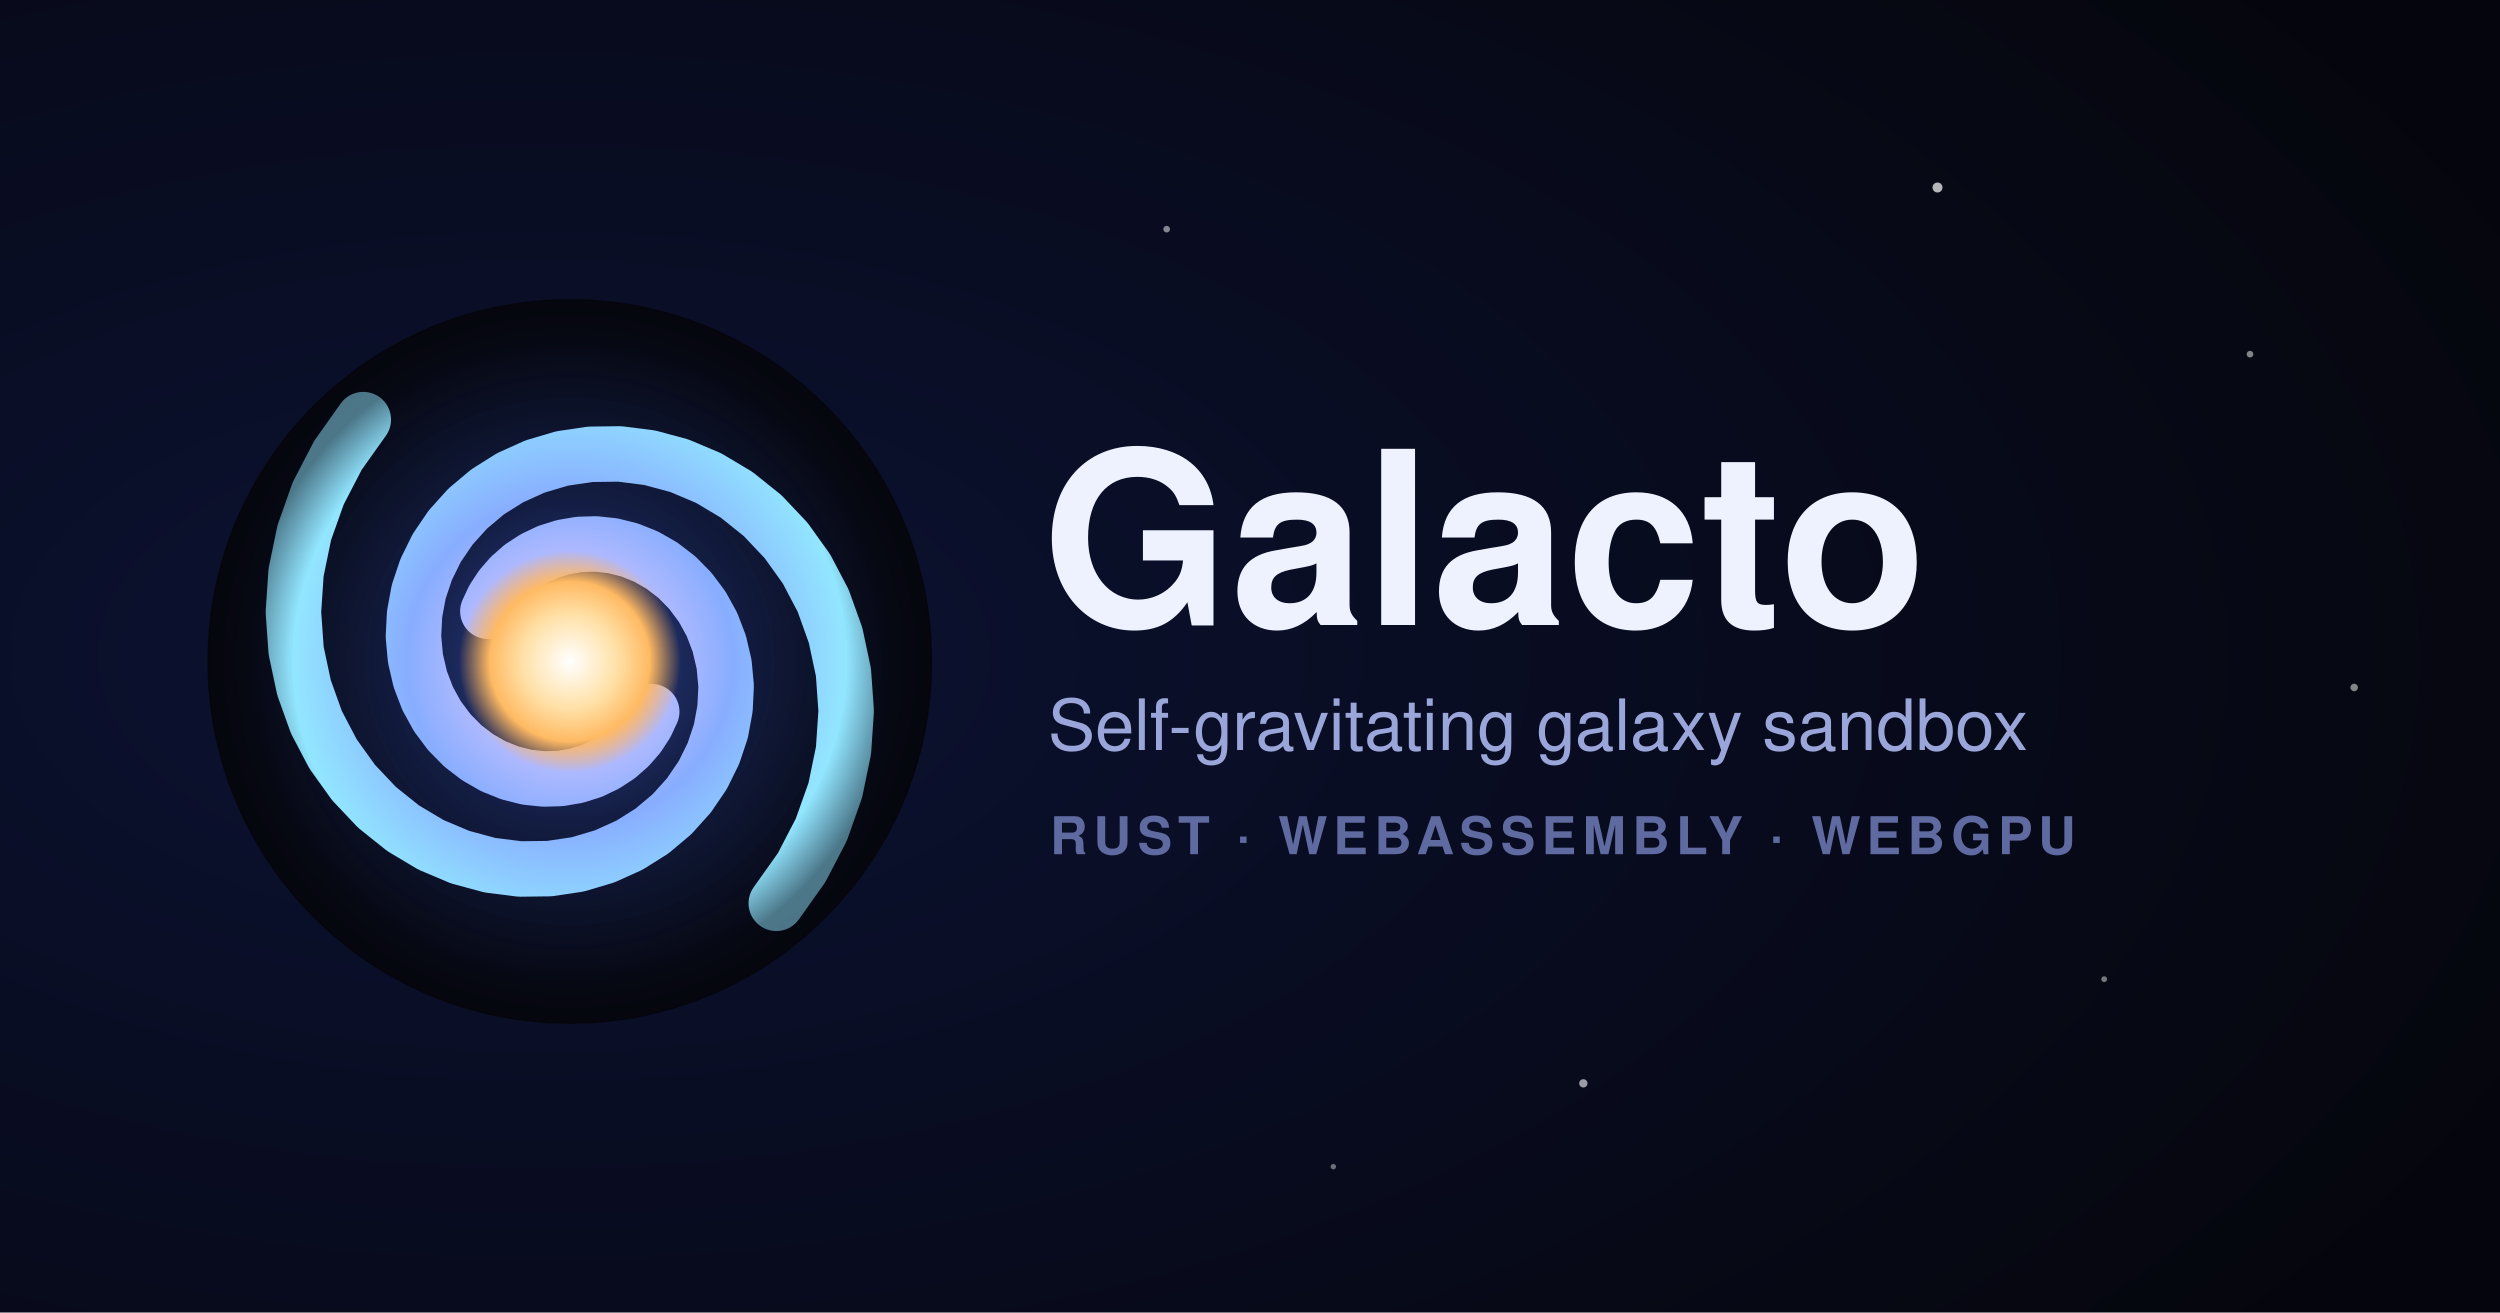
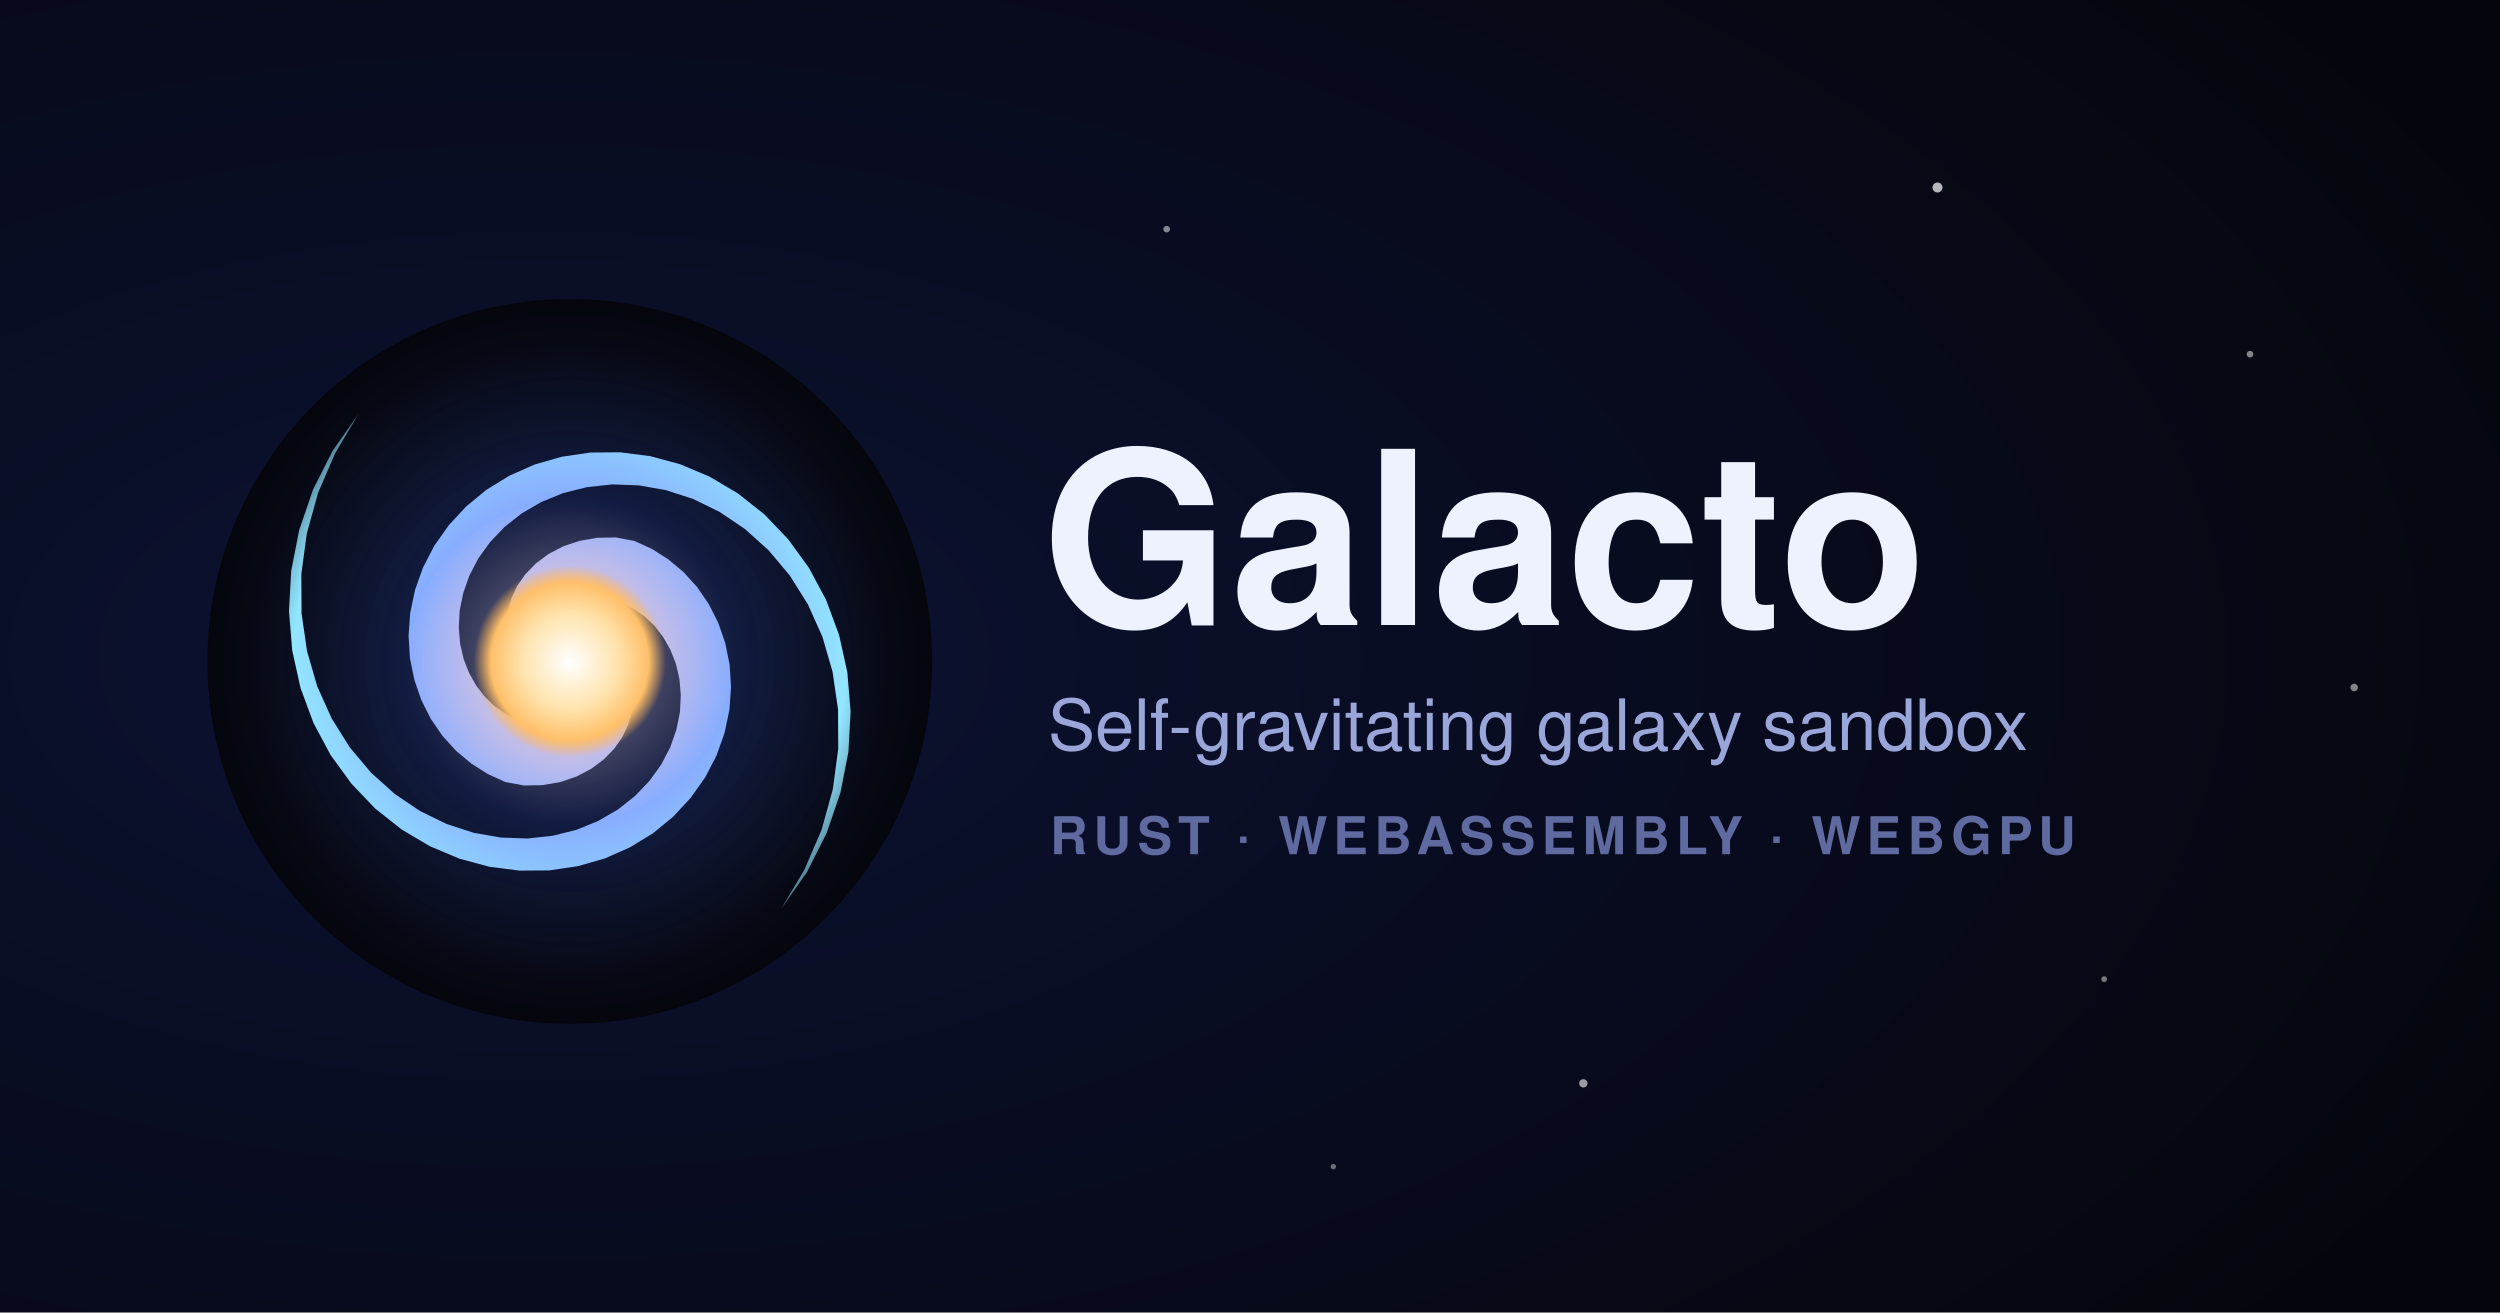
<svg xmlns="http://www.w3.org/2000/svg" viewBox="0 0 1200 630">
  <defs>
-     <radialGradient id="bg" cx="22%" cy="50%" r="85%">
+     <radialGradient id="cbg" cx="22%" cy="50%" r="85%">
      <stop offset="0%" stop-color="#0c1233" />
      <stop offset="100%" stop-color="#05060d" />
    </radialGradient>
    <radialGradient id="disk">
      <stop offset="0" stop-color="#0e1640" />
-       <stop offset="0.6" stop-color="#090e22" />
+       <stop offset=".6" stop-color="#090e22" />
      <stop offset="1" stop-color="#05060d" />
    </radialGradient>
    <radialGradient id="glow">
-       <stop offset="0" stop-color="#5274e0" stop-opacity="0.6" />
-       <stop offset="0.5" stop-color="#314a98" stop-opacity="0.22" />
+       <stop offset="0" stop-color="#5274e0" stop-opacity=".55" />
+       <stop offset=".5" stop-color="#314a98" stop-opacity=".2" />
      <stop offset="1" stop-color="#2a3e86" stop-opacity="0" />
    </radialGradient>
    <radialGradient id="arm" gradientUnits="userSpaceOnUse" cx="50" cy="50" r="44">
-       <stop offset="0.16" stop-color="#d6c6ff" />
-       <stop offset="0.5" stop-color="#88adff" />
-       <stop offset="0.85" stop-color="#92e6ff" />
-       <stop offset="1" stop-color="#92e6ff" stop-opacity="0.5" />
+       <stop offset=".16" stop-color="#d6c6ff" />
+       <stop offset=".5" stop-color="#88adff" />
+       <stop offset=".85" stop-color="#92e6ff" />
+       <stop offset="1" stop-color="#92e6ff" stop-opacity=".5" />
    </radialGradient>
-     <radialGradient id="core">
-       <stop offset="0" stop-color="#ffffff" />
-       <stop offset="0.42" stop-color="#ffe1a8" />
-       <stop offset="0.72" stop-color="#ffba63" />
-       <stop offset="1" stop-color="#ffab47" stop-opacity="0" />
+     <radialGradient id="halo">
+       <stop offset="0" stop-color="#ffd98e" stop-opacity=".55" />
+       <stop offset=".5" stop-color="#ffc06a" stop-opacity=".18" />
+       <stop offset="1" stop-color="#ffc06a" stop-opacity="0" />
+     </radialGradient>
+     <radialGradient id="bulge">
+       <stop offset="0" stop-color="#fff" />
+       <stop offset=".5" stop-color="#ffe3ad" />
+       <stop offset=".82" stop-color="#ffc06a" />
+       <stop offset="1" stop-color="#ffb24a" stop-opacity="0" />
    </radialGradient>
  </defs>
-   <rect width="1200" height="630" fill="url(#bg)" />
+   <rect width="1200" height="630" fill="url(#cbg)" />
  <g fill="#ffffff">
    <circle cx="930" cy="90" r="2.4" opacity="0.7" />
    <circle cx="1080" cy="170" r="1.6" opacity="0.5" />
    <circle cx="760" cy="520" r="2" opacity="0.6" />
    <circle cx="1010" cy="470" r="1.4" opacity="0.45" />
    <circle cx="560" cy="110" r="1.6" opacity="0.5" />
    <circle cx="1130" cy="330" r="1.8" opacity="0.5" />
    <circle cx="640" cy="560" r="1.3" opacity="0.4" />
    <circle cx="880" cy="250" r="1.2" opacity="0.4" />
  </g>
  <g transform="translate(96,140) scale(3.55)">
    <circle cx="50" cy="50" r="49" fill="url(#disk)" />
    <circle cx="50" cy="50" r="44" fill="url(#glow)" />
-     <g fill="none" stroke="url(#arm)" stroke-width="7.5" stroke-linecap="round" stroke-linejoin="round">
-       <path d="M61.08 56.79 L60.30 58.46 L59.27 60.04 L58.01 61.49 L56.52 62.80 L54.82 63.91 L52.94 64.81 L50.91 65.45 L48.75 65.82 L46.51 65.89 L44.22 65.65 L41.94 65.08 L39.69 64.18 L37.54 62.95 L35.53 61.41 L33.70 59.55 L32.10 57.41 L30.78 55.01 L29.78 52.39 L29.13 49.59 L28.86 46.65 L29.01 43.63 L29.57 40.58 L30.58 37.56 L32.02 34.64 L33.90 31.88 L36.20 29.33 L38.89 27.07 L41.93 25.16 L45.30 23.64 L48.93 22.56 L52.77 21.99 L56.74 21.94 L60.79 22.45 L64.83 23.54 L68.78 25.21 L72.55 27.46 L76.07 30.28 L79.24 33.63 L82.00 37.48 L84.26 41.78 L85.94 46.47 L87.00 51.46 L87.37 56.68 L87.01 62.04 L85.90 67.42 L84.01 72.74 L81.35 77.87 L77.92 82.70" />
-       <path d="M38.92 43.21 L39.70 41.54 L40.73 39.96 L41.99 38.51 L43.48 37.20 L45.18 36.09 L47.06 35.19 L49.09 34.55 L51.25 34.18 L53.49 34.11 L55.78 34.35 L58.06 34.92 L60.31 35.82 L62.46 37.05 L64.47 38.59 L66.30 40.45 L67.90 42.59 L69.22 44.99 L70.22 47.61 L70.87 50.41 L71.14 53.35 L70.99 56.37 L70.43 59.42 L69.42 62.44 L67.98 65.36 L66.10 68.12 L63.80 70.67 L61.11 72.93 L58.07 74.84 L54.70 76.36 L51.07 77.44 L47.23 78.01 L43.26 78.06 L39.21 77.55 L35.17 76.46 L31.22 74.79 L27.45 72.54 L23.93 69.72 L20.76 66.37 L18.00 62.52 L15.74 58.22 L14.06 53.53 L13.00 48.54 L12.63 43.32 L12.99 37.96 L14.10 32.58 L15.99 27.26 L18.65 22.13 L22.08 17.30" />
+     <g fill="url(#arm)">
+       <path d="M58.53 55.23 L58.36 56.87 L57.89 58.54 L57.11 60.21 L56.01 61.79 L54.59 63.25 L52.89 64.52 L50.91 65.56 L48.71 66.30 L46.33 66.72 L43.81 66.77 L41.28 66.30 L38.93 65.23 L36.70 63.82 L34.64 62.10 L32.80 60.08 L31.22 57.78 L29.93 55.23 L28.98 52.48 L28.39 49.57 L28.20 46.54 L28.42 43.45 L29.07 40.35 L30.16 37.29 L31.68 34.35 L33.64 31.58 L36.00 29.03 L38.74 26.78 L41.84 24.88 L45.25 23.37 L48.92 22.32 L52.79 21.75 L56.80 21.72 L60.87 22.24 L64.94 23.34 L68.92 25.02 L72.73 27.28 L76.30 30.10 L79.52 33.47 L82.34 37.35 L84.66 41.69 L86.41 46.42 L87.53 51.48 L87.97 56.79 L87.67 62.25 L86.59 67.76 L84.73 73.21 L82.06 78.50 L78.57 83.46 L78.57 83.46 L81.71 78.19 L84.05 72.76 L85.57 67.26 L86.30 61.80 L86.27 56.49 L85.53 51.40 L84.15 46.64 L82.19 42.28 L79.74 38.37 L76.87 34.96 L73.68 32.09 L70.24 29.77 L66.65 28.02 L62.98 26.83 L59.33 26.19 L55.75 26.06 L52.33 26.43 L49.11 27.23 L46.15 28.44 L43.50 29.98 L41.18 31.81 L39.22 33.86 L37.63 36.07 L36.42 38.40 L35.59 40.77 L35.11 43.13 L34.99 45.44 L35.18 47.65 L35.66 49.72 L36.41 51.61 L37.37 53.29 L38.50 54.76 L39.78 55.99 L41.16 56.97 L42.59 57.71 L44.04 58.20 L45.47 58.47 L46.76 58.78 L48.01 59.07 L49.27 59.22 L50.54 59.22 L51.80 59.08 L53.05 58.80 L54.26 58.37 L55.43 57.80 L56.54 57.08 L57.58 56.22 L58.53 55.23 Z" />
+       <path d="M41.47 44.77 L41.64 43.13 L42.11 41.46 L42.89 39.79 L43.99 38.21 L45.41 36.75 L47.11 35.48 L49.09 34.44 L51.29 33.70 L53.67 33.28 L56.19 33.23 L58.72 33.70 L61.07 34.77 L63.30 36.18 L65.36 37.90 L67.20 39.92 L68.78 42.22 L70.07 44.77 L71.02 47.52 L71.61 50.43 L71.80 53.46 L71.58 56.55 L70.93 59.65 L69.84 62.71 L68.32 65.65 L66.36 68.42 L64.00 70.97 L61.26 73.22 L58.16 75.12 L54.75 76.63 L51.08 77.68 L47.21 78.25 L43.20 78.28 L39.13 77.76 L35.06 76.66 L31.08 74.98 L27.27 72.72 L23.70 69.90 L20.48 66.53 L17.66 62.65 L15.34 58.31 L13.59 53.58 L12.47 48.52 L12.03 43.21 L12.33 37.75 L13.41 32.24 L15.27 26.79 L17.94 21.50 L21.43 16.54 L21.43 16.54 L18.29 21.81 L15.95 27.24 L14.43 32.74 L13.70 38.20 L13.73 43.51 L14.47 48.60 L15.85 53.36 L17.81 57.72 L20.26 61.63 L23.13 65.04 L26.32 67.91 L29.76 70.23 L33.35 71.98 L37.02 73.17 L40.67 73.81 L44.25 73.94 L47.67 73.57 L50.89 72.77 L53.85 71.56 L56.50 70.02 L58.82 68.19 L60.78 66.14 L62.37 63.93 L63.58 61.60 L64.41 59.23 L64.89 56.87 L65.01 54.56 L64.82 52.35 L64.34 50.28 L63.59 48.39 L62.63 46.71 L61.50 45.24 L60.22 44.01 L58.84 43.03 L57.41 42.29 L55.96 41.80 L54.53 41.53 L53.24 41.22 L51.99 40.93 L50.73 40.78 L49.46 40.78 L48.20 40.92 L46.95 41.20 L45.74 41.63 L44.57 42.20 L43.46 42.92 L42.42 43.78 L41.47 44.77 Z" />
    </g>
-     <circle cx="50" cy="50" r="15" fill="url(#core)" />
+     <circle cx="50" cy="50" r="22" fill="url(#halo)" />
+     <circle cx="50" cy="50" r="13" fill="url(#bulge)" />
  </g>
  <g font-family="Helvetica Neue, Helvetica, Arial, sans-serif">
    <text x="500" y="300" font-size="116" font-weight="700" fill="#eef2ff">Galacto</text>
    <text x="503" y="360" font-size="34" font-weight="400" fill="#9aa6da">Self-gravitating galaxy sandbox</text>
    <text x="504" y="410" font-size="25" font-weight="600" fill="#5f6aa0" letter-spacing="3">RUST · WEBASSEMBLY · WEBGPU</text>
  </g>
</svg>
